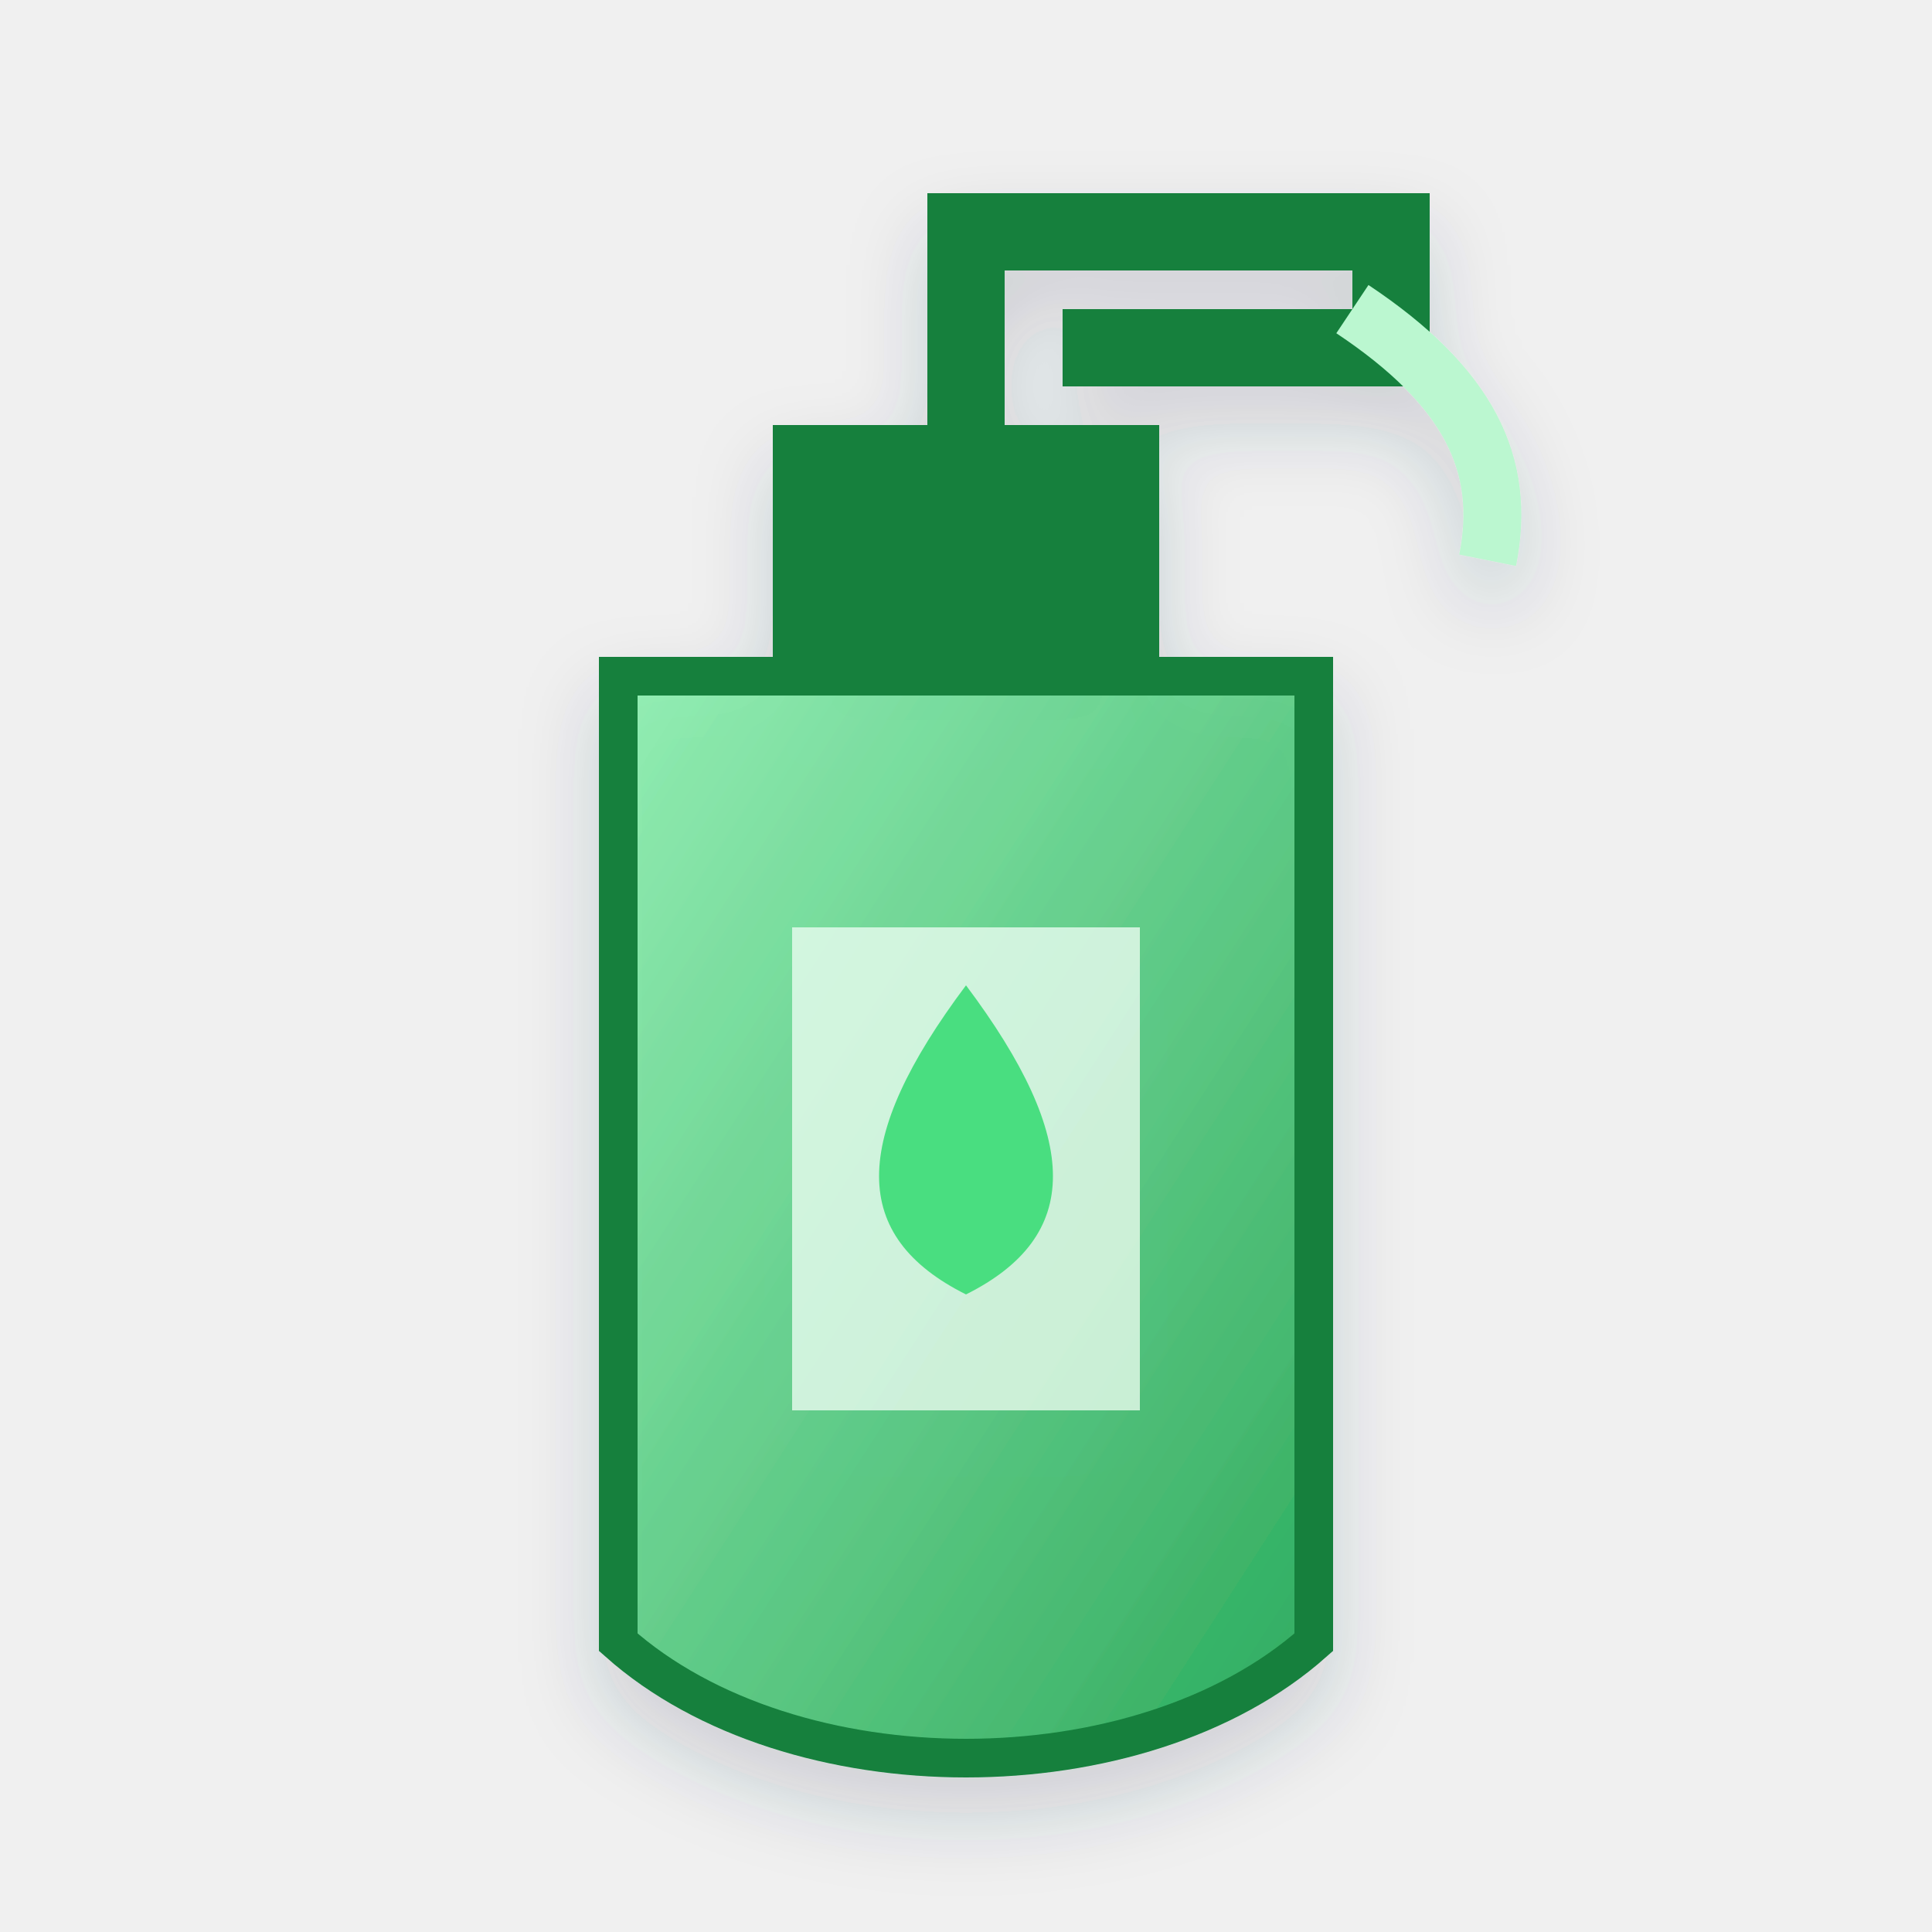
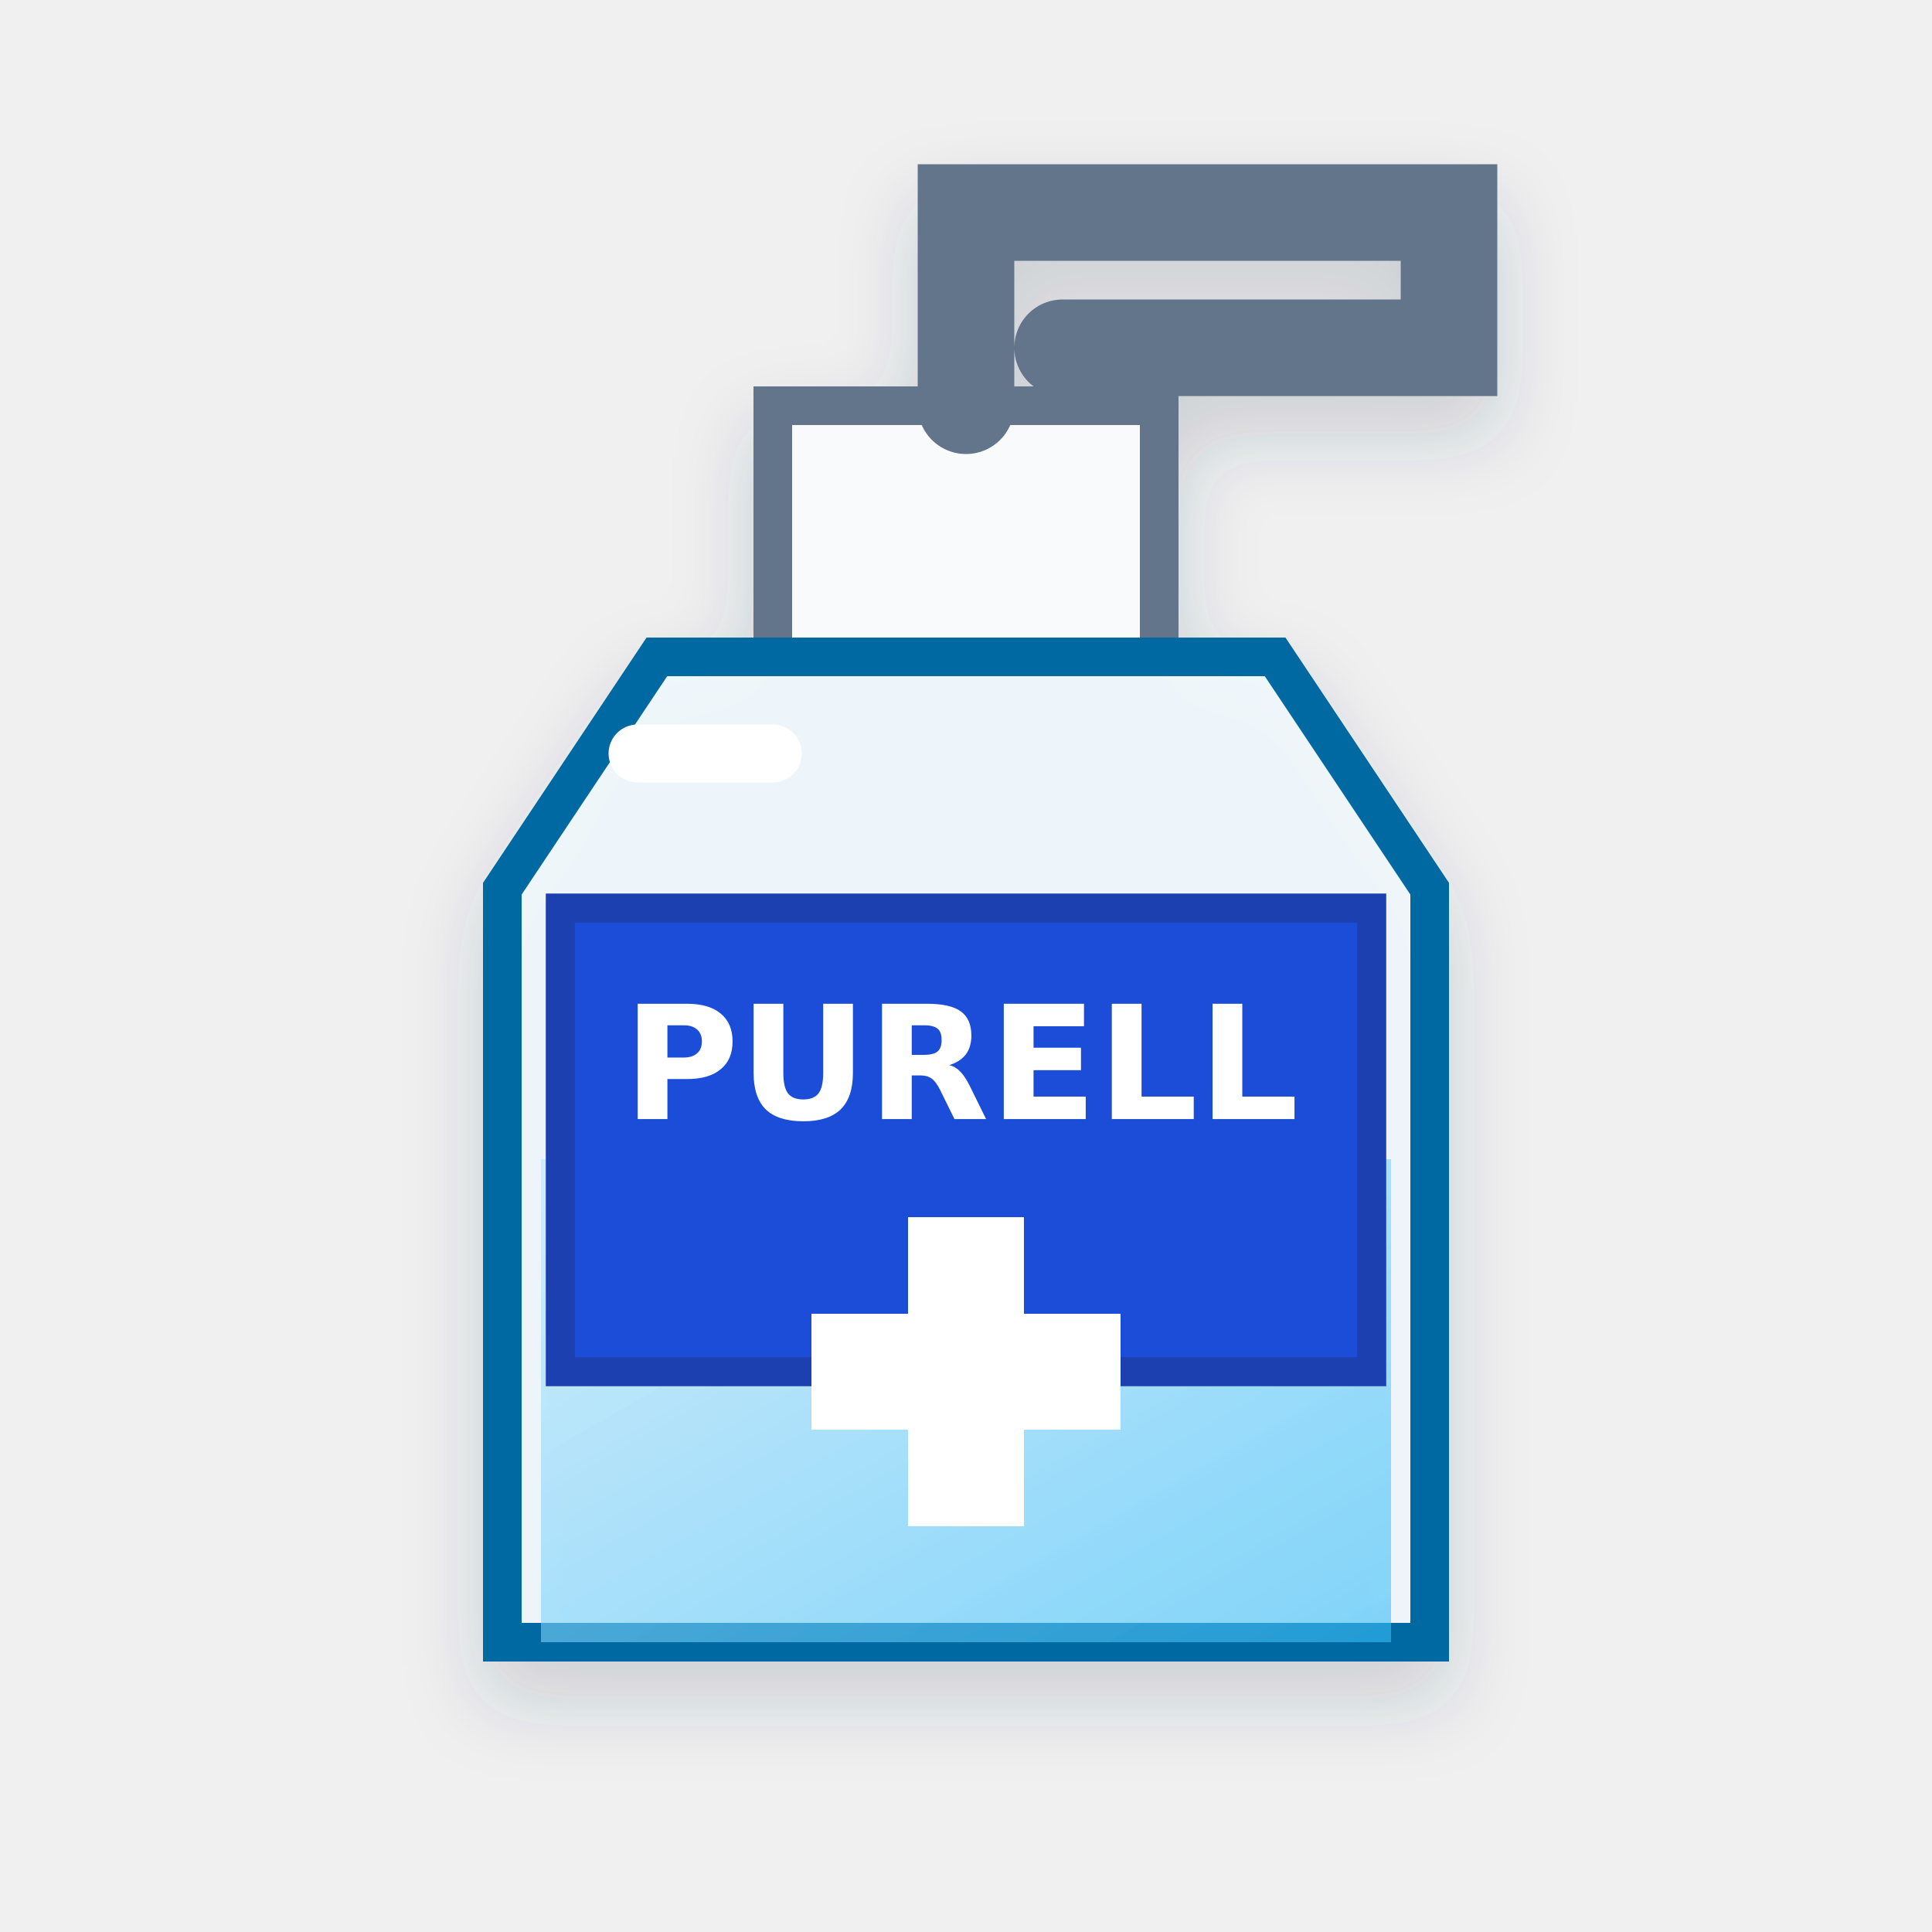
<svg xmlns="http://www.w3.org/2000/svg" viewBox="0 0 100 100">
  <defs>
    <linearGradient id="bathroom-sanitizer-main" x1="0" y1="0" x2="1" y2="1">
-       <stop offset="0" stop-color="#86efac" />
-       <stop offset="1" stop-color="#16a34a" />
+       <stop offset="0" stop-color="#bae6fd" />
+       <stop offset="1" stop-color="#38bdf8" />
    </linearGradient>
    <filter id="bathroom-sanitizer-shadow" x="-20%" y="-20%" width="140%" height="140%">
      <feDropShadow dx="0" dy="2" stdDeviation="2" flood-color="#334155" flood-opacity=".18" />
    </filter>
  </defs>
  <g filter="url(#bathroom-sanitizer-shadow)">
-     <path d="M32 35h36v50c-9 8-27 8-36 0Z" fill="url(#bathroom-sanitizer-main)" fill-opacity=".85" stroke="#15803d" stroke-width="2" />
-     <path d="M40 22h20v13H40Z" fill="#15803d" />
-     <path d="M50 22V12h22v6H55" fill="none" stroke="#15803d" stroke-width="4" />
-     <path d="M41 48h18v25H41Z" fill="#f0fdf4" opacity=".75" />
-     <path d="M50 51c-6 8-6 13 0 16 6-3 6-8 0-16Z" fill="#4ade80" />
-     <path d="M70 16c6 4 8 8 7 13" fill="none" stroke="#bbf7d0" stroke-width="3" />
+     <path d="M40 21h20v13H40Z" fill="#f8fafc" stroke="#64748b" stroke-width="2" />
+     <path d="M50 21V11h25v7H55" fill="none" stroke="#64748b" stroke-width="5" stroke-linecap="round" />
+     <path d="M34 34h32l8 12v39H26V46Z" fill="#f0f9ff" fill-opacity=".85" stroke="#0369a1" stroke-width="2" />
+     <path d="M28 60h44v25H28Z" fill="url(#bathroom-sanitizer-main)" fill-opacity=".6" />
+     <path d="M29 47h42v24H29Z" fill="#1d4ed8" stroke="#1e40af" stroke-width="1.5" />
+     <g transform="translate(50 55) rotate(0) scale(0.8186 -0.8186) translate(-21.68 -3.57)">
+       <path d="M0.92 7.29L4.04 7.29Q5.43 7.29 6.17 6.67Q6.92 6.05 6.92 4.91Q6.92 3.76 6.17 3.15Q5.43 2.53 4.04 2.53L2.80 2.53L2.80 0.00L0.92 0.00L0.92 7.29ZM2.80 5.93L2.80 3.89L3.84 3.89Q4.38 3.89 4.68 4.16Q4.98 4.42 4.98 4.91Q4.98 5.40 4.68 5.66Q4.38 5.93 3.84 5.93L2.80 5.93ZM8.25 7.29L10.13 7.29L10.13 2.92Q10.13 2.02 10.42 1.63Q10.72 1.24 11.39 1.24Q12.06 1.24 12.36 1.63Q12.65 2.02 12.65 2.92L12.65 7.29L14.53 7.29L14.53 2.92Q14.53 1.37 13.75 0.61Q12.98 -0.14 11.39 -0.14Q9.80 -0.14 9.02 0.61Q8.25 1.37 8.25 2.92L8.25 7.29ZM19.04 4.06Q19.63 4.06 19.89 4.28Q20.14 4.50 20.14 5.00Q20.14 5.50 19.89 5.71Q19.63 5.93 19.04 5.93L18.25 5.93L18.25 4.06L19.04 4.06ZM18.25 2.76L18.25 0.00L16.37 0.00L16.37 7.29L19.24 7.29Q20.68 7.29 21.35 6.81Q22.02 6.32 22.02 5.28Q22.02 4.56 21.67 4.09Q21.32 3.63 20.62 3.41Q21.01 3.32 21.31 3.01Q21.62 2.70 21.93 2.07L22.95 0.00L20.95 0.00L20.06 1.81Q19.79 2.36 19.51 2.56Q19.24 2.76 18.78 2.76L18.25 2.76ZM24.07 7.29L29.14 7.29L29.14 5.87L25.95 5.87L25.95 4.51L28.95 4.51L28.95 3.09L25.95 3.09L25.95 1.42L29.25 1.42L29.25 0.00L24.07 0.00L24.07 7.29ZM30.90 7.29L32.78 7.29L32.78 1.42L36.08 1.42L36.08 0.00L30.90 0.00L30.90 7.29ZM37.27 7.29L39.15 7.29L39.15 1.42L42.45 1.42L42.45 0.00L37.27 0.00L37.27 7.29Z" fill="#ffffff" />
+     </g>
+     <path d="M47 63h6v5h5v6h-5v5h-6v-5h-5v-6h5Z" fill="#fff" />
+     <path d="M33 39h7" fill="none" stroke="#fff" stroke-width="3" stroke-linecap="round" />
  </g>
</svg>
